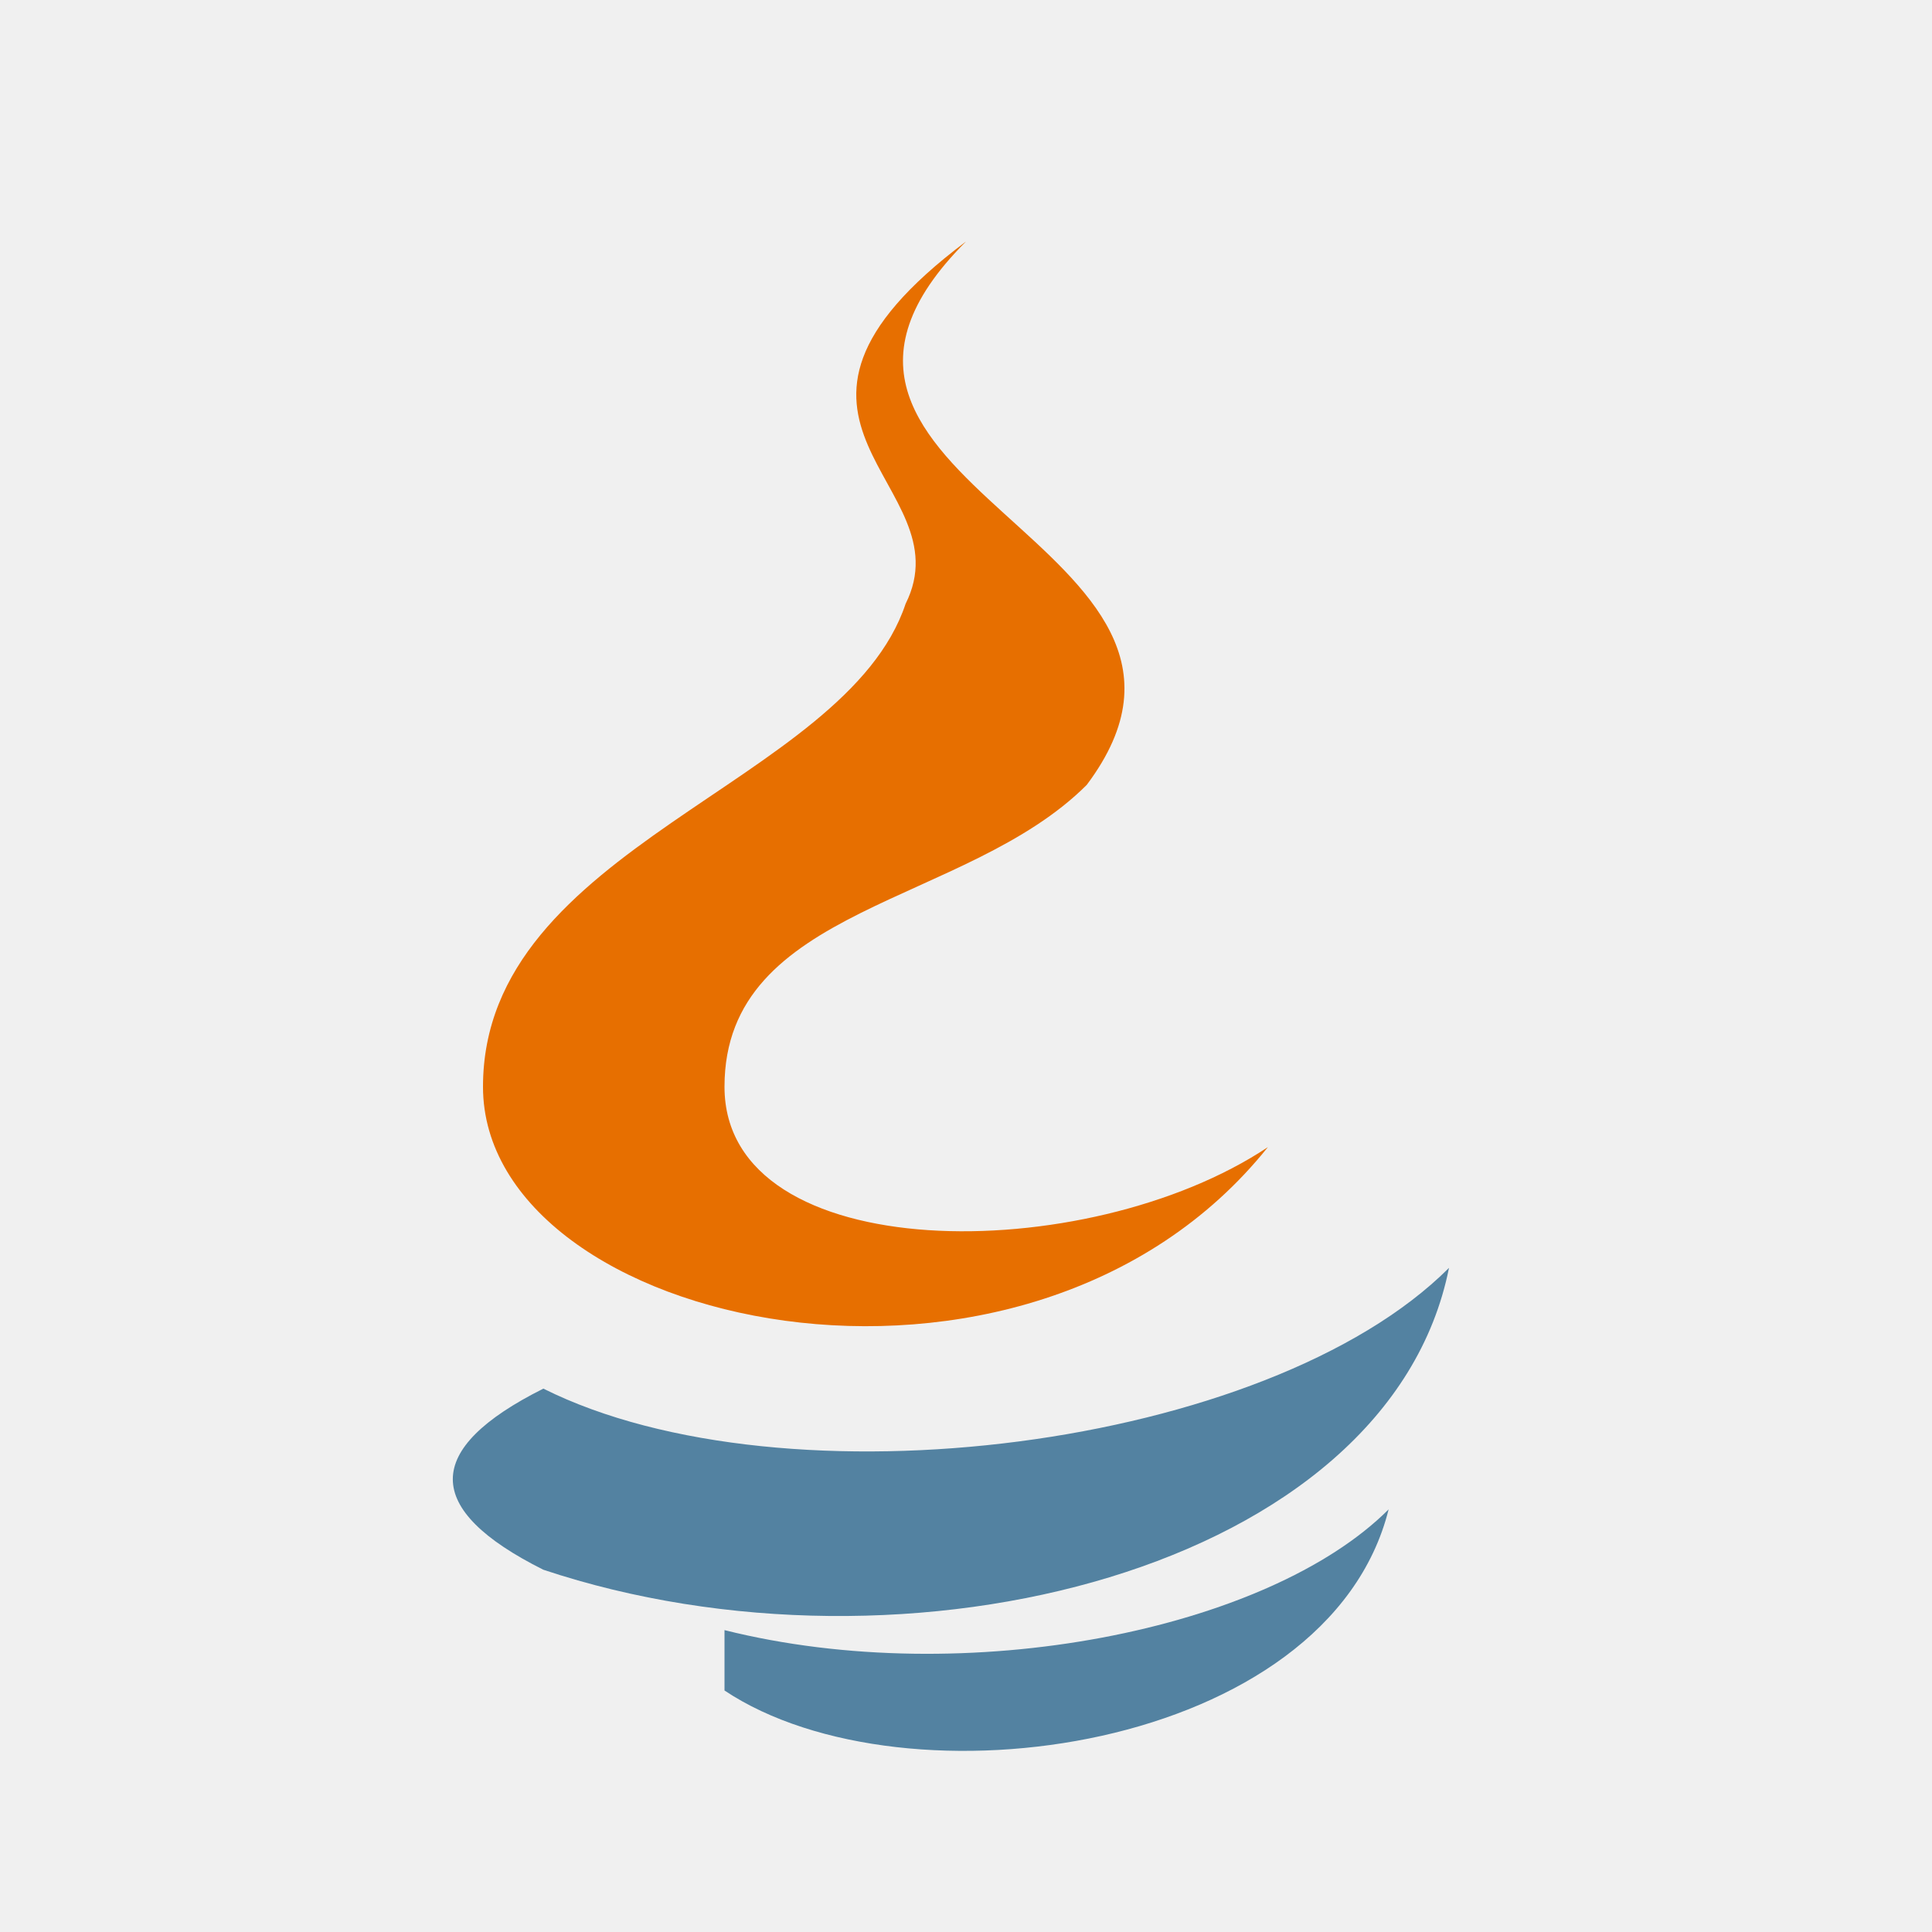
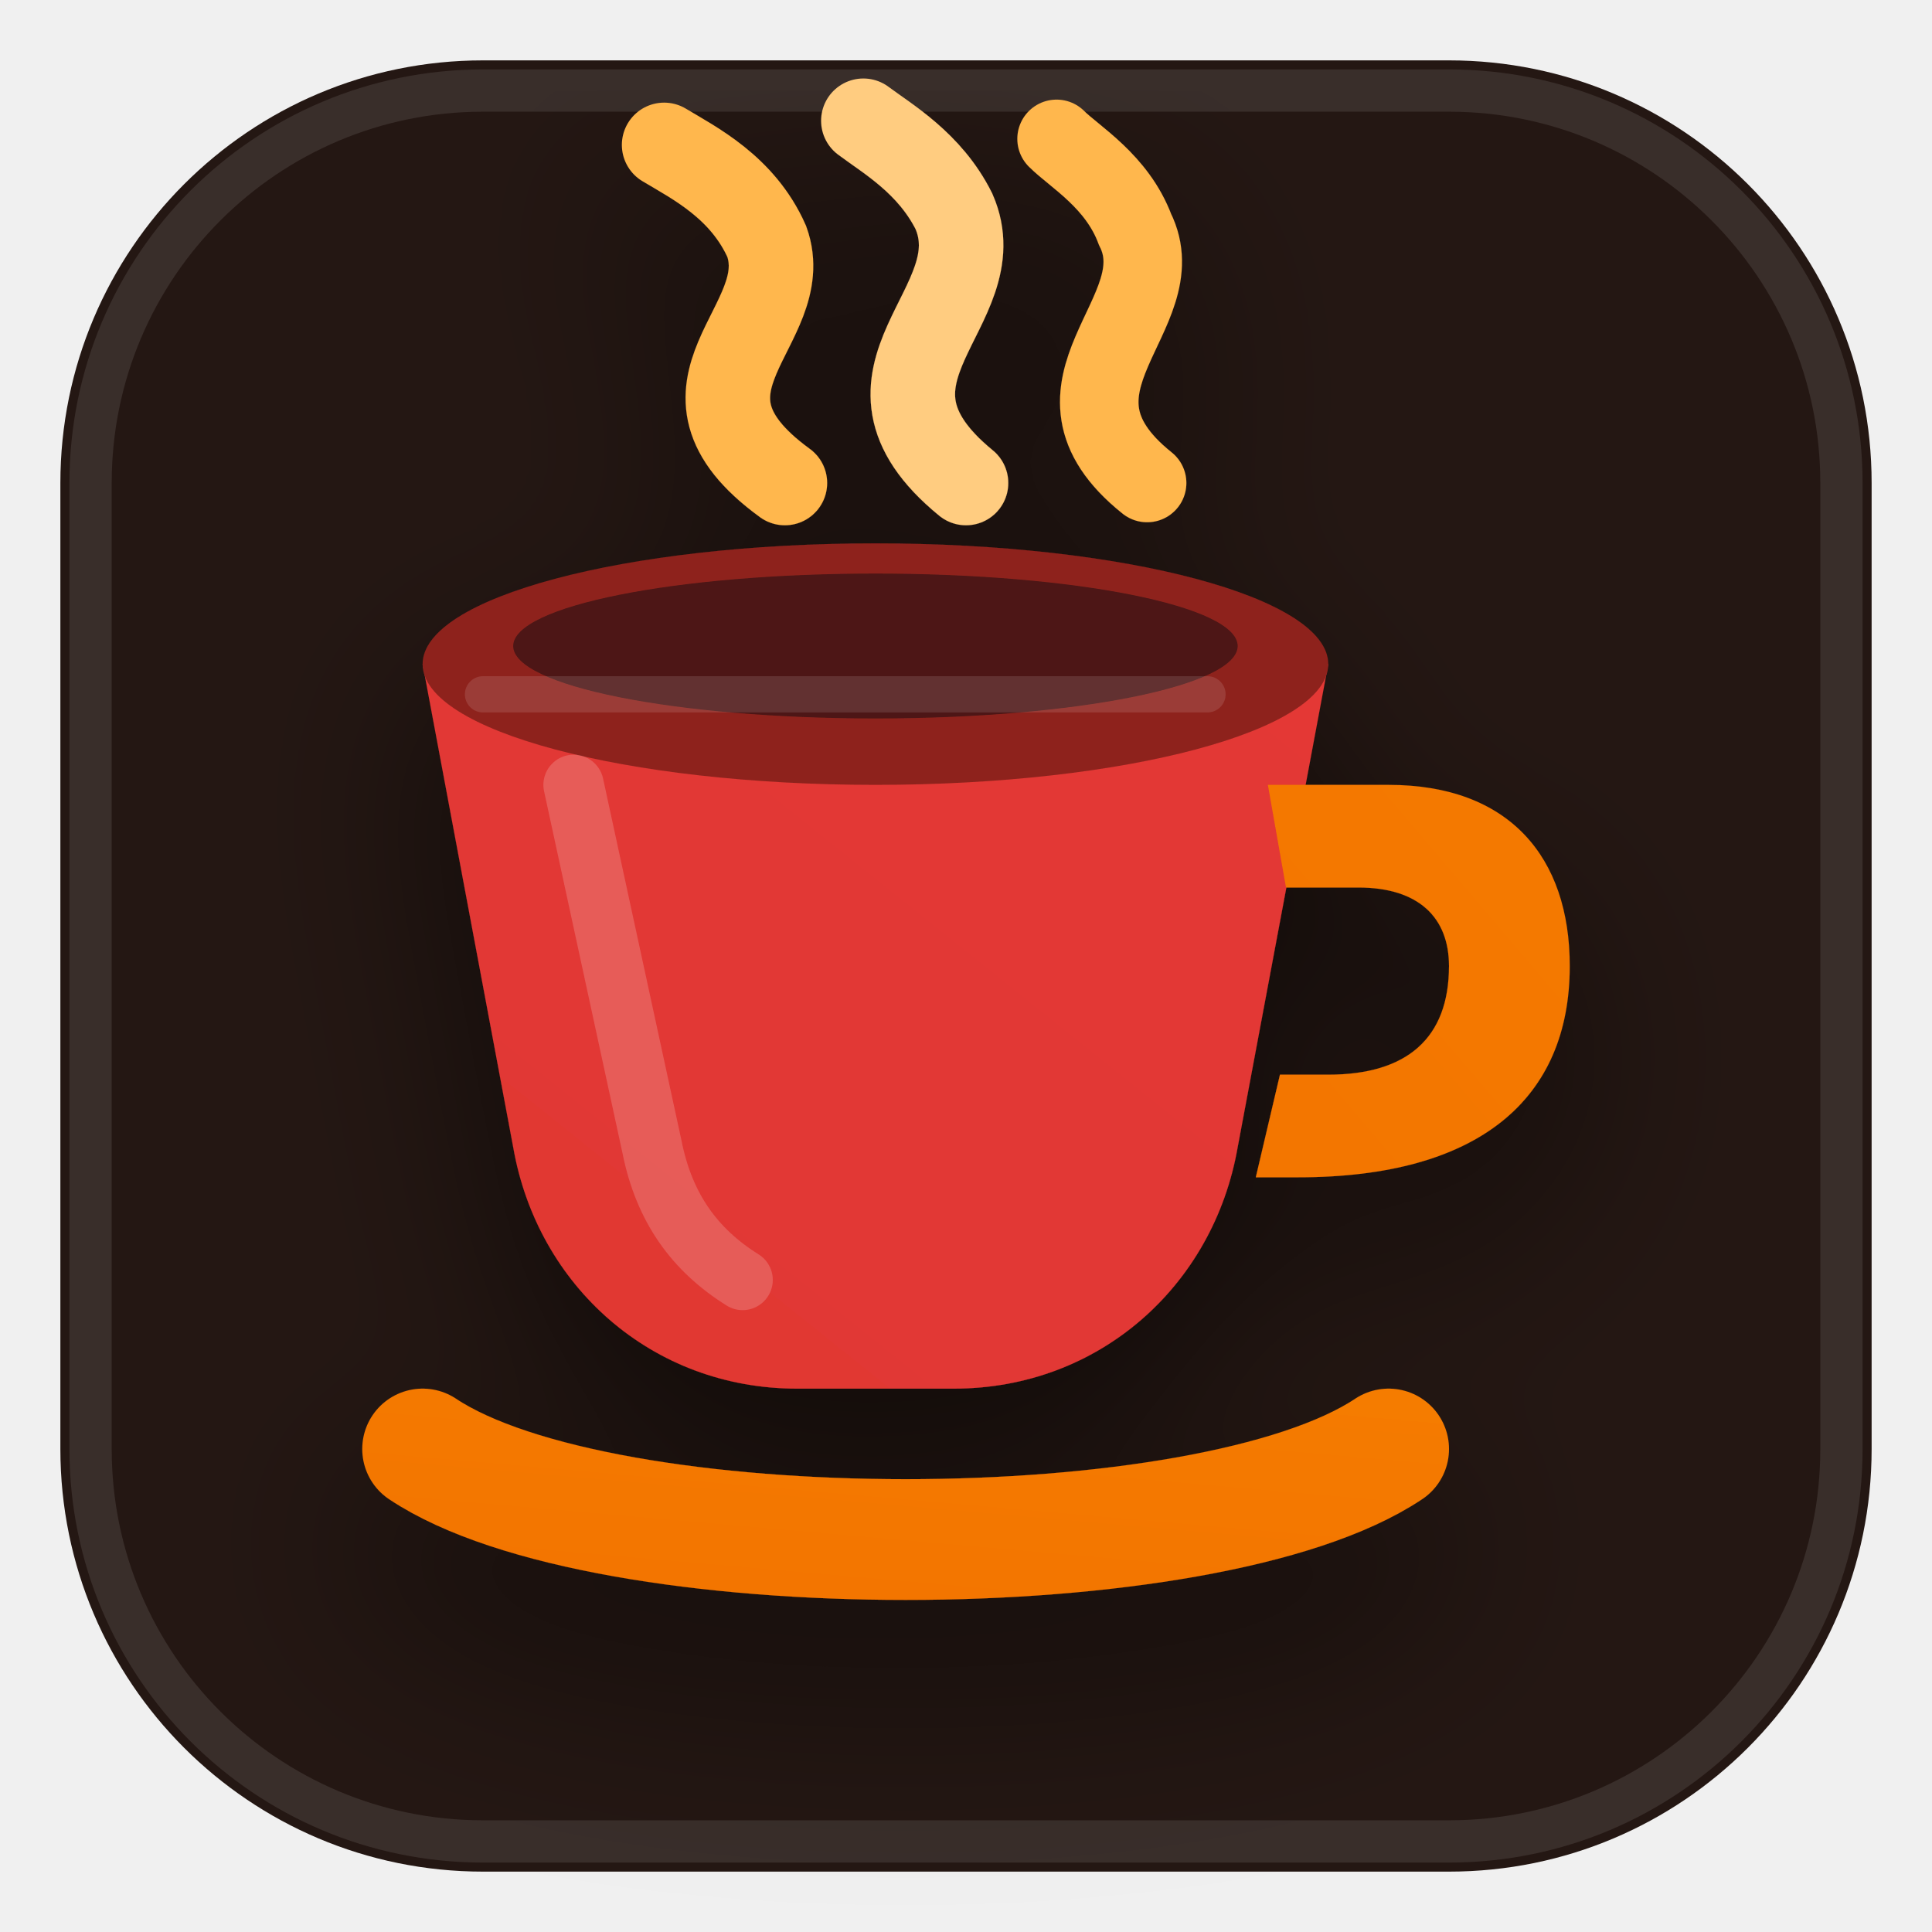
<svg xmlns="http://www.w3.org/2000/svg" width="32" height="32" viewBox="0 0 32 32">
-   <path fill="#E76F00" d="M16 4C12 8 21 9 18 13C16 15 12 15 12 18C12 21 18 21 21 19C17 24 8 22 8 18C8 14 14 13 15 10C16 8 12 7 16 4Z" />
-   <path fill="#5382A1" d="M9 23C13 25 21 24 24 21C23 26 15 28 9 26C7 25 7 24 9 23Z" />
-   <path fill="#5382A1" d="M12 27C16 28 21 27 23 25C22 29 15 30 12 28Z" />
+   <defs>
+     <linearGradient id="bg" x1="2" y1="2" x2="30" y2="30">
+       <stop offset="0%" stop-color="#241713" />
+       <stop offset="100%" stop-color="#080605" />
+     </linearGradient>
+     <linearGradient id="red" x1="7" y1="25" x2="25" y2="7">
+       <stop offset="0%" stop-color="#C62828" />
+       <stop offset="55%" stop-color="#E53935" />
+       <stop offset="100%" stop-color="#FF6659" />
+     </linearGradient>
+     <linearGradient id="orange" x1="8" y1="25" x2="24" y2="8">
+       <stop offset="0%" stop-color="#E65100" />
+       <stop offset="100%" stop-color="#FF9800" />
+     </linearGradient>
+     <filter id="shadow" x="-30%" y="-30%" width="160%" height="160%">
+       <feDropShadow dx="0" dy="1.5" stdDeviation="1.5" flood-color="#000000" flood-opacity=".5" />
+     </filter>
+   </defs>
+   <rect x="1" y="1" width="30" height="30" rx="7" fill="url(#bg)" />
+   <rect x="1.5" y="1.5" width="29" height="29" rx="6.5" fill="none" stroke="#FFFFFF" stroke-opacity=".10" stroke-width=".7" />
+   <g filter="url(#shadow)">
+     <path d="M13 8            C10.8 6.4 13.2 5.4 12.7 4            C12.3 3.1 11.5 2.7 11 2.4" fill="none" stroke="#FFB74D" stroke-width="1.4" stroke-linecap="round" />
+     <path d="M16 8            C13.8 6.2 16.5 5.1 15.8 3.5            C15.4 2.7 14.7 2.3 14.3 2" fill="none" stroke="#FFCC80" stroke-width="1.4" stroke-linecap="round" />
+     <path d="M19 8            C17 6.4 19.5 5.2 18.8 3.8            C18.5 3 17.8 2.6 17.5 2.3" fill="none" stroke="#FFB74D" stroke-width="1.3" stroke-linecap="round" />
+     <path d="M7 11            H22            L20.5 19            C20.1 21.3 18.2 23 15.8 23            H13.2            C10.8 23 8.9 21.3 8.5 19            Z" fill="url(#red)" />
+     <ellipse cx="14.5" cy="11" rx="7.5" ry="2" fill="#8E241F" />
+     <ellipse cx="14.5" cy="10.7" rx="6" ry="1.2" fill="#4E1714" />
+     <path d="M21 13            H23            C25 13 26 14.2 26 16            C26 18.2 24.5 19.5 21.5 19.5            H20.8            L21.2 17.8            H22            C23.3 17.8 24 17.2 24 16            C24 15.2 23.5 14.7 22.5 14.7            H21.3            Z" fill="url(#orange)" />
+     <path d="M9.5 13            L10.8 19            C11 20 11.5 20.7 12.3 21.2" fill="none" stroke="#FFFFFF" stroke-opacity=".18" stroke-width="1" stroke-linecap="round" />
+     <path d="M7 24            C10 26 20 26 23 24" fill="none" stroke="url(#orange)" stroke-width="2" stroke-linecap="round" />
+   </g>
+   <path d="M8 11.5          H20" stroke="#FFFFFF" stroke-opacity=".12" stroke-width=".6" stroke-linecap="round" />
</svg>
